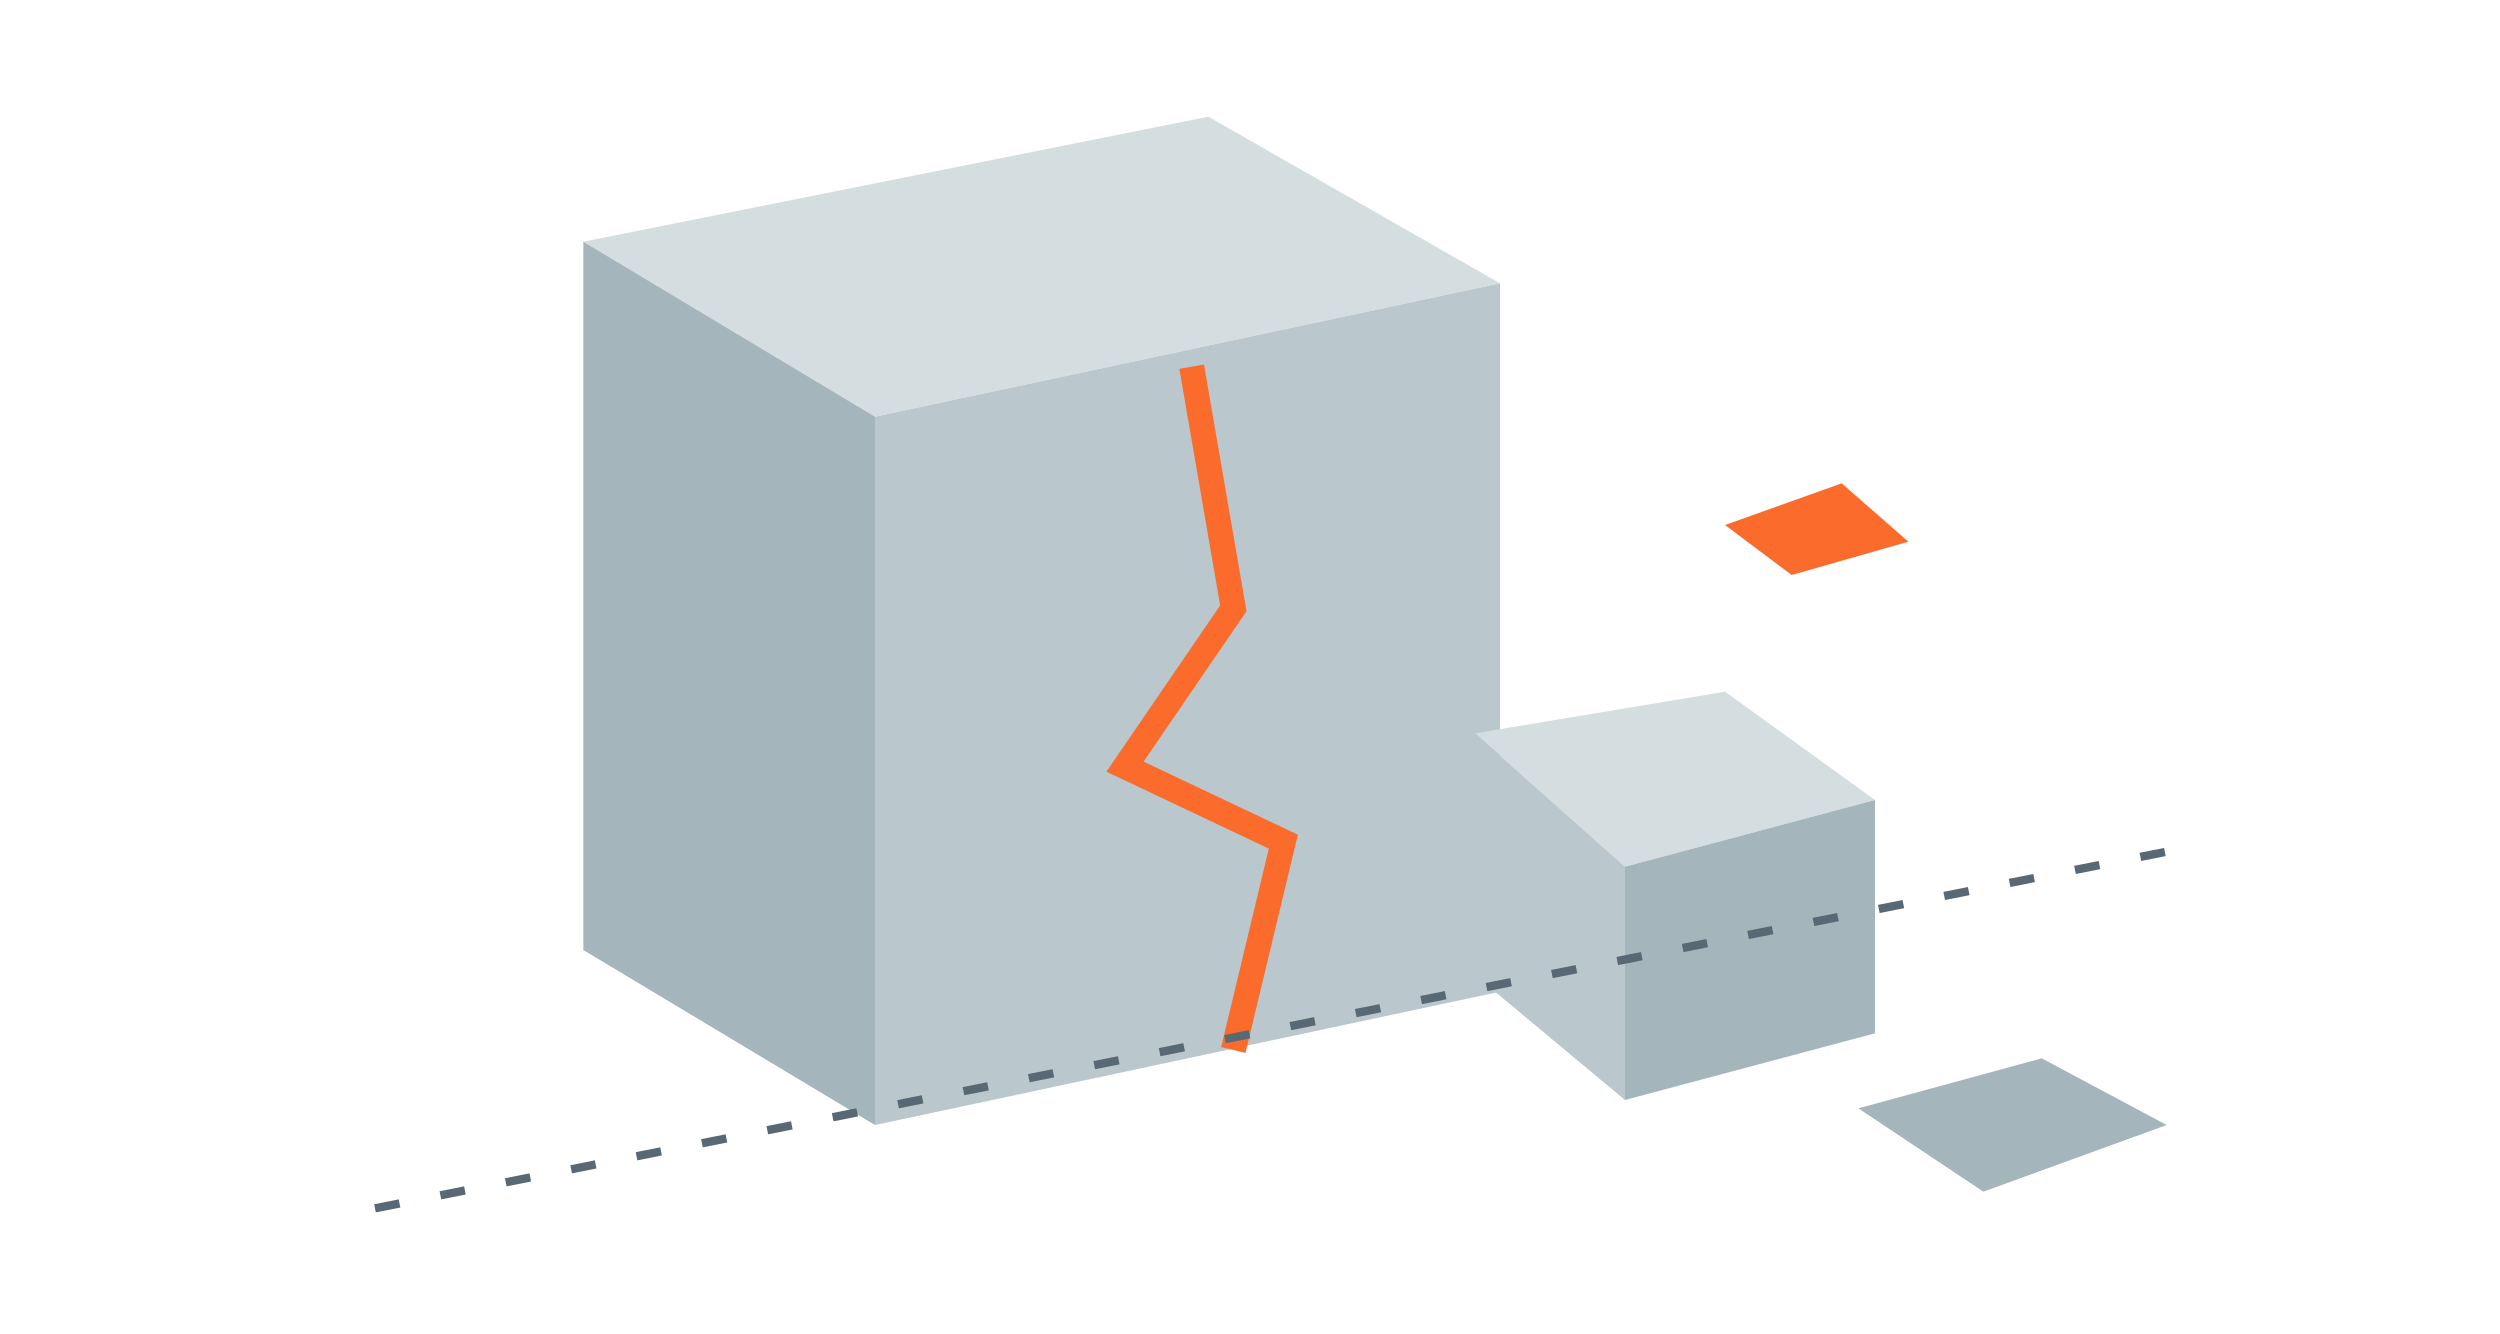
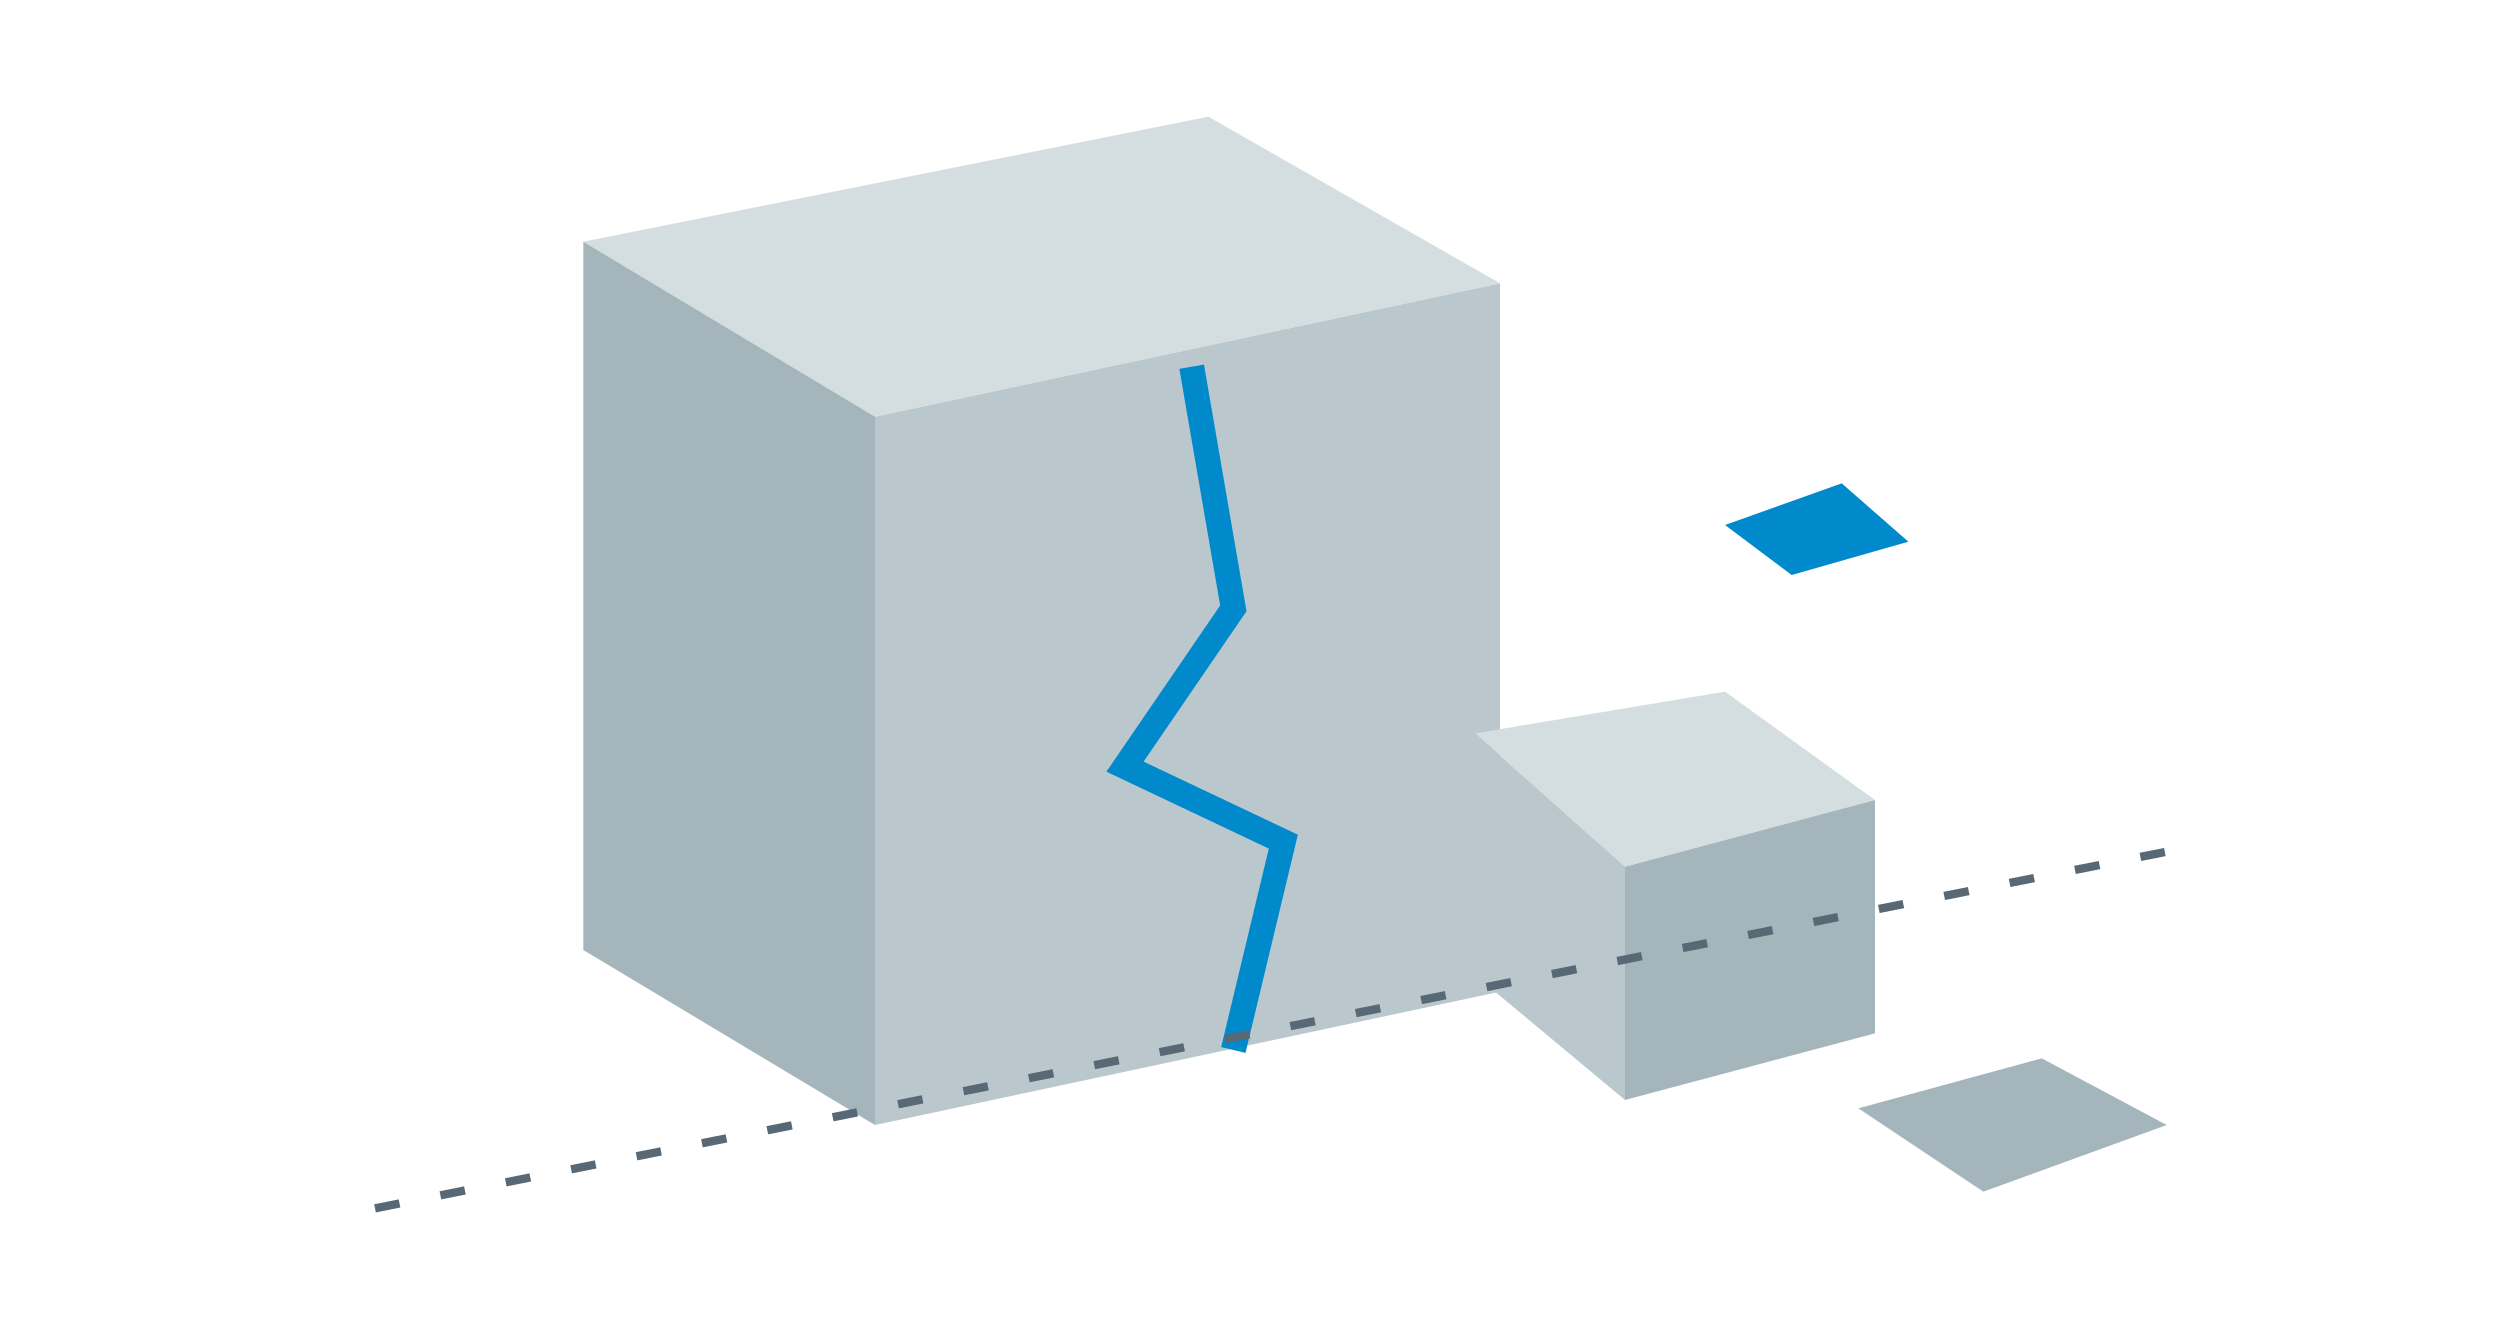
<svg xmlns="http://www.w3.org/2000/svg" viewBox="0 0 300 160" fill="none">
  <path d="m70 29 75-15 35 20-75 16z" fill="#d4dde0" />
  <path d="m70 29 35 21v85l-35-21z" fill="#a5b5bc" />
  <path d="m105 50 75-16v85l-75 16z" fill="#bac7cc" />
-   <path d="m143 44 5 29-13 19 19 9-6 25" stroke="#fa6b2c" stroke-width="3" />
+   <path d="m143 44 5 29-13 19 19 9-6 25" stroke="#008acb" stroke-width="3" />
  <path d="m177 88 30-5 18 13-30 8z" fill="#d4dde0" />
  <path d="m195 104 30-8v28l-30 8z" fill="#a5b5bc" />
  <path d="m177 88 18 16v28l-18-15z" fill="#bac7cc" />
  <path d="m223 133 22-6 15 8-22 8z" fill="#a5b5bc" />
-   <path d="m207 63 14-5 8 7-14 4z" fill="#fa6b2c" />
+   <path d="m207 63 14-5 8 7-14 4z" fill="#008acb" />
  <path d="m45 145 216-43" stroke="#586874" stroke-dasharray="3 5" />
</svg>
